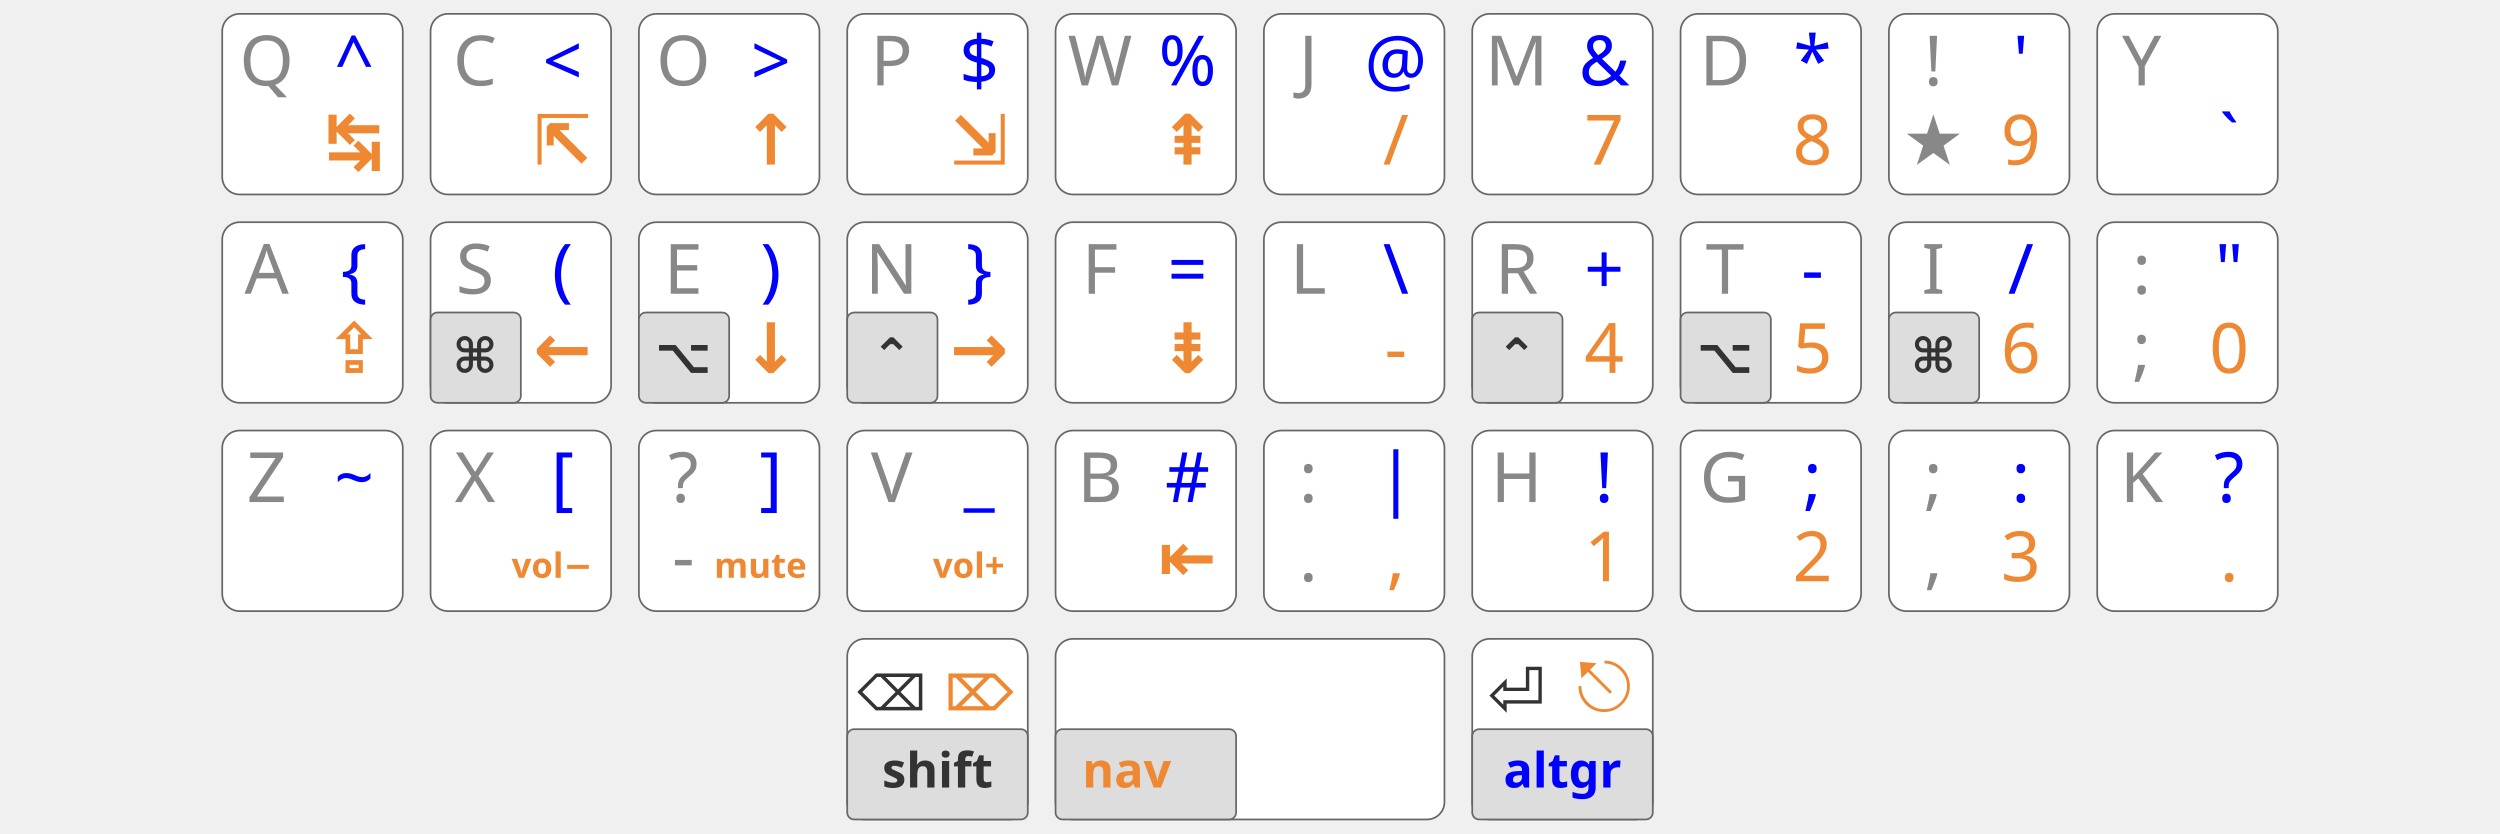
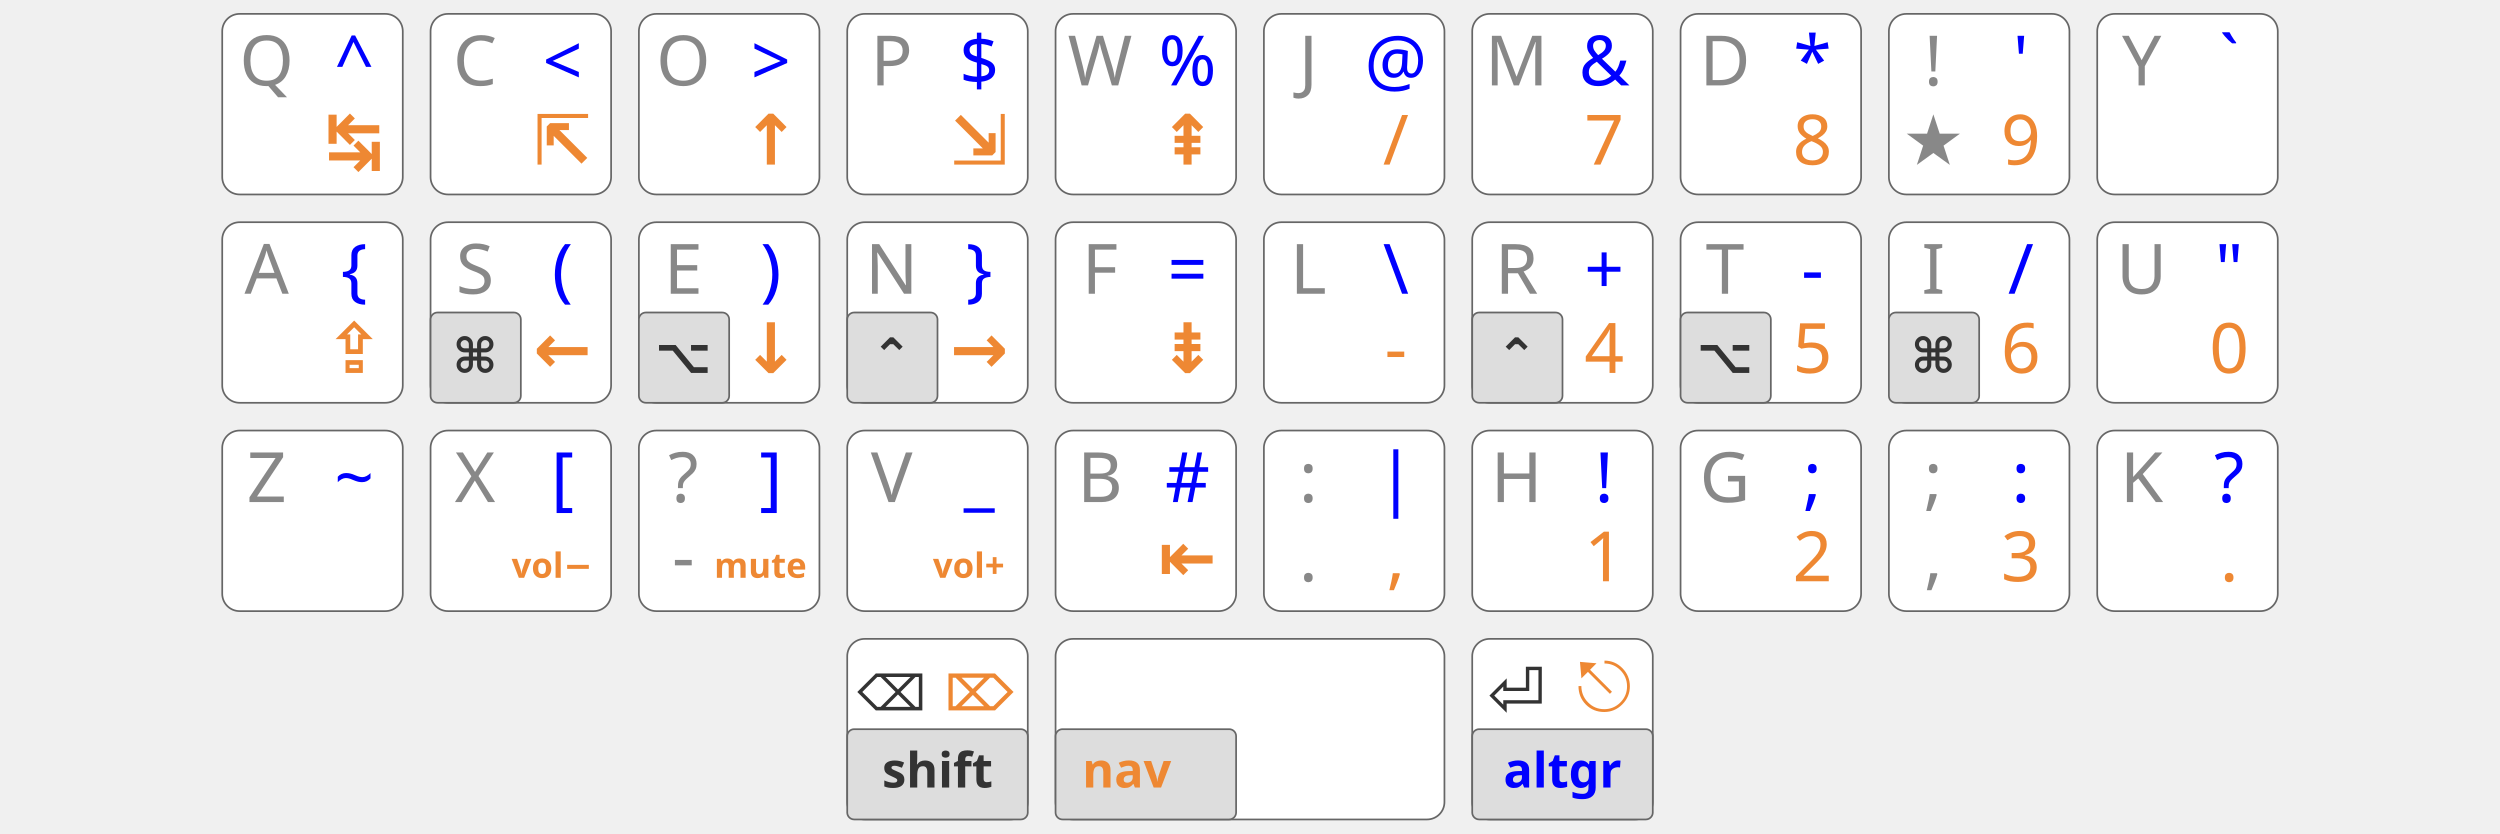
<svg xmlns="http://www.w3.org/2000/svg" viewBox="90 60 720 240">
  <style>
    :root {
      color-scheme: light dark;
    }
    rect {
      fill: #fff;
      stroke: #666;
      stroke-width: .5px;
    }
    text {
      fill: #888;
      font: normal 20px sans-serif;
      text-align: center;
      text-anchor: middle;
    }
    .dualKey {
      fill: #ddd;
      transform: translateY(26px);
    }

    #row_AD { transform: translate(64px,  64px); }
    #row_AC { transform: translate(64px, 124px); }
    #row_AB { transform: translate(64px, 184px); }
    #row_AA { transform: translate(64px, 244px); }

    .shortcut { font-size: 10px; transform: translate(-3px,  -1px); }
    .layerSym { font-weight: normal; }
    .layerMod { font-weight: bold; font-size: 14px; }
    .layerNav { font-weight: bold; }
    .layerNav { font-weight: bold; }
    .right .layerNav { font-weight: normal; }

    .layerMod, .colorMod { fill: #333; }
    .layerSym, .colorSym { fill: blue; }
    .layerNav, .colorNav { fill: #e83; }
    #row_AA    .level2   { fill: #333; }

    @media (prefers-color-scheme: dark) {
      text                 { fill: #aaa; }
      rect                 { fill: #444; }
      .dualKey             { fill: #666; }
      .layerMod, .colorMod { fill: #eee; }
      .layerSym, .colorSym { fill: #99f; }
      .layerNav, .colorNav { fill: #e83; }
      #row_AA .level2      { fill: #ccc; }
    }
  </style>
  <g id="row_AD">
    <g class="left">
      <g transform="translate(90)">
        <rect width="52" height="52" rx="5" ry="5" />
        <text x="12.8" y="20.6" class="level2">Q</text>
        <text x="38.0" y="20.6" class="layerSym">^</text>
        <text x="38.0" y="43.4" class="layerNav">↹</text>
      </g>
      <g transform="translate(150)">
        <rect width="52" height="52" rx="5" ry="5" />
        <text x="12.8" y="20.6" class="level2">C</text>
        <text x="38.0" y="20.6" class="layerSym">&lt;</text>
        <text x="38.0" y="43.4" class="layerNav">⇱</text>
      </g>
      <g transform="translate(210)">
        <rect width="52" height="52" rx="5" ry="5" />
        <text x="12.8" y="20.6" class="level2">O</text>
        <text x="38.0" y="20.6" class="layerSym">&gt;</text>
        <text x="38.0" y="43.4" class="layerNav">↑</text>
      </g>
      <g transform="translate(270)">
        <rect width="52" height="52" rx="5" ry="5" />
        <text x="12.8" y="20.6" class="level2">P</text>
        <text x="38.0" y="20.6" class="layerSym">$</text>
        <text x="38.0" y="43.4" class="layerNav">⇲</text>
      </g>
      <g transform="translate(330)">
        <rect width="52" height="52" rx="5" ry="5" />
        <text x="12.8" y="20.6" class="level2">W</text>
        <text x="38.0" y="20.6" class="layerSym">%</text>
        <text x="38.0" y="43.4" class="layerNav">⇞</text>
      </g>
    </g>
    <g class="right">
      <g transform="translate(390)">
        <rect width="52" height="52" rx="5" ry="5" />
        <text x="12.8" y="20.6" class="level2">J</text>
        <text x="38.0" y="20.6" class="layerSym">@</text>
        <text x="38.0" y="43.4" class="layerNav">/</text>
      </g>
      <g transform="translate(450)">
        <rect width="52" height="52" rx="5" ry="5" />
        <text x="12.8" y="20.6" class="level2">M</text>
        <text x="38.0" y="20.6" class="layerSym">&amp;</text>
        <text x="38.0" y="43.4" class="layerNav">7</text>
      </g>
      <g transform="translate(510)">
        <rect width="52" height="52" rx="5" ry="5" />
        <text x="12.8" y="20.6" class="level2">D</text>
        <text x="38.0" y="20.6" class="layerSym">*</text>
        <text x="38.0" y="43.4" class="layerNav">8</text>
      </g>
      <g transform="translate(570)">
        <rect width="52" height="52" rx="5" ry="5" />
        <text x="12.8" y="43.4" class="level1">★</text>
        <text x="12.8" y="20.6" class="level2">!</text>
        <text x="38.0" y="20.6" class="layerSym">'</text>
        <text x="38.0" y="43.4" class="layerNav">9</text>
      </g>
      <g transform="translate(630)">
        <rect width="52" height="52" rx="5" ry="5" />
        <text x="12.8" y="20.6" class="level2">Y</text>
-         <text x="38.0" y="43.4" class="layerSym">`</text>
+         <text x="38.0" y="20.6" class="layerSym">`</text>
      </g>
    </g>
  </g>
  <g id="row_AC">
    <g class="left">
      <g transform="translate(90)">
        <rect width="52" height="52" rx="5" ry="5" />
        <text x="12.8" y="20.6" class="level2">A</text>
        <text x="38.0" y="20.6" class="layerSym">{</text>
        <text x="38.0" y="43.4" class="layerNav">⇪</text>
      </g>
      <g transform="translate(150)">
        <rect width="52" height="52" rx="5" ry="5" />
        <rect width="26" height="26" rx="2" ry="2" class="dualKey" />
        <text x="12.8" y="20.6" class="level2">S</text>
        <text x="12.8" y="43.4" class="layerMod">⌘</text>
        <text x="38.0" y="20.6" class="layerSym">(</text>
        <text x="38.0" y="43.4" class="layerNav">←</text>
      </g>
      <g transform="translate(210)">
        <rect width="52" height="52" rx="5" ry="5" />
        <rect width="26" height="26" rx="2" ry="2" class="dualKey" />
        <text x="12.8" y="20.6" class="level2">E</text>
        <text x="12.8" y="43.4" class="layerMod">⌥</text>
        <text x="38.0" y="20.6" class="layerSym">)</text>
        <text x="38.0" y="43.4" class="layerNav">↓</text>
      </g>
      <g transform="translate(270)">
        <rect width="52" height="52" rx="5" ry="5" />
        <rect width="26" height="26" rx="2" ry="2" class="dualKey" />
        <text x="12.8" y="20.6" class="level2">N</text>
        <text x="12.8" y="43.4" class="layerMod">⌃</text>
        <text x="38.0" y="20.6" class="layerSym">}</text>
        <text x="38.0" y="43.4" class="layerNav">→</text>
      </g>
      <g transform="translate(330)">
        <rect width="52" height="52" rx="5" ry="5" />
        <text x="12.8" y="20.6" class="level2">F</text>
        <text x="38.0" y="20.6" class="layerSym"> = </text>
        <text x="38.0" y="43.4" class="layerNav">⇟</text>
      </g>
    </g>
    <g class="right">
      <g transform="translate(390)">
        <rect width="52" height="52" rx="5" ry="5" />
        <text x="12.8" y="20.6" class="level2">L</text>
        <text x="38.0" y="20.6" class="layerSym">\</text>
        <text x="38.0" y="43.4" class="layerNav">-</text>
      </g>
      <g transform="translate(450)">
        <rect width="52" height="52" rx="5" ry="5" />
        <rect width="26" height="26" rx="2" ry="2" class="dualKey" />
        <text x="12.8" y="20.6" class="level2">R</text>
        <text x="12.8" y="43.4" class="layerMod">⌃</text>
        <text x="38.0" y="20.6" class="layerSym">+</text>
        <text x="38.0" y="43.4" class="layerNav">4</text>
      </g>
      <g transform="translate(510)">
        <rect width="52" height="52" rx="5" ry="5" />
        <rect width="26" height="26" rx="2" ry="2" class="dualKey" />
        <text x="12.8" y="20.6" class="level2">T</text>
        <text x="12.8" y="43.4" class="layerMod">⌥</text>
        <text x="38.0" y="20.6" class="layerSym">-</text>
        <text x="38.0" y="43.4" class="layerNav">5</text>
      </g>
      <g transform="translate(570)">
        <rect width="52" height="52" rx="5" ry="5" />
        <rect width="26" height="26" rx="2" ry="2" class="dualKey" />
        <text x="12.8" y="20.6" class="level2">I</text>
        <text x="12.8" y="43.4" class="layerMod">⌘</text>
        <text x="38.0" y="20.6" class="layerSym">/</text>
        <text x="38.0" y="43.4" class="layerNav">6</text>
      </g>
      <g transform="translate(630)">
        <rect width="52" height="52" rx="5" ry="5" />
-         <text x="12.8" y="43.4" class="level1">;</text>
-         <text x="12.8" y="20.6" class="level2">:</text>
+         <text x="12.8" y="20.6" class="level2">U</text>
        <text x="38.0" y="20.6" class="layerSym">"</text>
        <text x="38.0" y="43.4" class="layerNav">0</text>
      </g>
    </g>
  </g>
  <g id="row_AB">
    <g class="left">
      <g transform="translate(90)">
        <rect width="52" height="52" rx="5" ry="5" />
        <g>
          <text x="12.8" y="20.6" class="level2">Z</text>
          <text x="38.0" y="20.6" class="layerSym">~</text>
          <text x="38.0" y="43.4" class="layerNav" />
        </g>
      </g>
      <g transform="translate(150)">
        <rect width="52" height="52" rx="5" ry="5" />
        <g>
          <text x="12.8" y="20.6" class="level2">X</text>
          <text x="38.0" y="20.6" class="layerSym">[</text>
          <text x="38.0" y="43.4" class="layerNav shortcut">vol−</text>
        </g>
      </g>
      <g transform="translate(210)">
        <rect width="52" height="52" rx="5" ry="5" />
        <g>
          <text x="12.8" y="43.4" class="level1">-</text>
          <text x="12.8" y="20.6" class="level2">?</text>
          <text x="38.0" y="20.6" class="layerSym">]</text>
          <text x="38.0" y="43.4" class="layerNav shortcut">mute</text>
        </g>
      </g>
      <g transform="translate(270)">
        <rect width="52" height="52" rx="5" ry="5" />
        <g>
          <text x="12.8" y="20.6" class="level2">V</text>
          <text x="38.0" y="20.6" class="layerSym">_</text>
          <text x="38.0" y="43.4" class="layerNav shortcut">vol+</text>
        </g>
      </g>
      <g transform="translate(330)">
        <rect width="52" height="52" rx="5" ry="5" />
        <g>
          <text x="12.8" y="20.6" class="level2">B</text>
          <text x="38.0" y="20.6" class="layerSym">#</text>
          <text x="38.0" y="43.4" class="layerNav">⇤</text>
        </g>
      </g>
    </g>
    <g class="right">
      <g transform="translate(390)">
        <rect width="52" height="52" rx="5" ry="5" />
        <text x="12.8" y="43.4" class="level1">.</text>
        <text x="12.8" y="20.6" class="level2">:</text>
        <text x="38.0" y="20.6" class="layerSym">|</text>
        <text x="38.0" y="43.4" class="layerNav">,</text>
      </g>
      <g transform="translate(450)">
        <rect width="52" height="52" rx="5" ry="5" />
        <text x="12.8" y="20.6" class="level2">H</text>
        <text x="38.0" y="20.6" class="layerSym">!</text>
        <text x="38.0" y="43.4" class="layerNav">1</text>
      </g>
      <g transform="translate(510)">
        <rect width="52" height="52" rx="5" ry="5" />
        <text x="12.8" y="20.6" class="level2">G</text>
        <text x="38.0" y="20.6" class="layerSym">;</text>
        <text x="38.0" y="43.4" class="layerNav">2</text>
      </g>
      <g transform="translate(570)">
        <rect width="52" height="52" rx="5" ry="5" />
        <text x="12.8" y="43.4" class="level1">,</text>
        <text x="12.8" y="20.6" class="level2">;</text>
        <text x="38.0" y="20.6" class="layerSym">:</text>
        <text x="38.0" y="43.4" class="layerNav">3</text>
      </g>
      <g transform="translate(630)">
        <rect width="52" height="52" rx="5" ry="5" />
        <text x="12.8" y="20.6" class="level2">K</text>
        <text x="38.0" y="20.6" class="layerSym">?</text>
        <text x="38.0" y="43.4" class="layerNav">.</text>
      </g>
    </g>
  </g>
  <g id="row_AA">
    <g transform="translate(270)">
      <rect width="52" height="52" rx="5" ry="5" />
      <rect width="52" height="26" rx="2" ry="2" class="dualKey" />
      <text x="26.0" y="42.8" class="layerMod">shift</text>
      <text x="38.0" y="20.6" class="layerNav" style="font-size: 14px;">⌦</text>
      <text x="12.8" y="20.6" class="level2" style="font-size: 14px;">⌫</text>
    </g>
    <g transform="translate(330)">
      <rect width="112" height="52" rx="5" ry="5" />
      <rect width="52" height="26" rx="2" ry="2" class="dualKey" />
      <text x="20.5" y="42.8" class="layerMod colorNav">nav</text>
    </g>
    <g transform="translate(450)">
      <rect width="52" height="52" rx="5" ry="5" />
      <rect width="52" height="26" rx="2" ry="2" class="dualKey" />
      <text x="26.0" y="42.8" class="layerMod colorSym">altgr</text>
      <text x="38.0" y="20.6" class="layerNav" style="font-weight: normal;">⎋</text>
      <text x="12.8" y="22.6" class="level2">⏎</text>
    </g>
  </g>
</svg>
